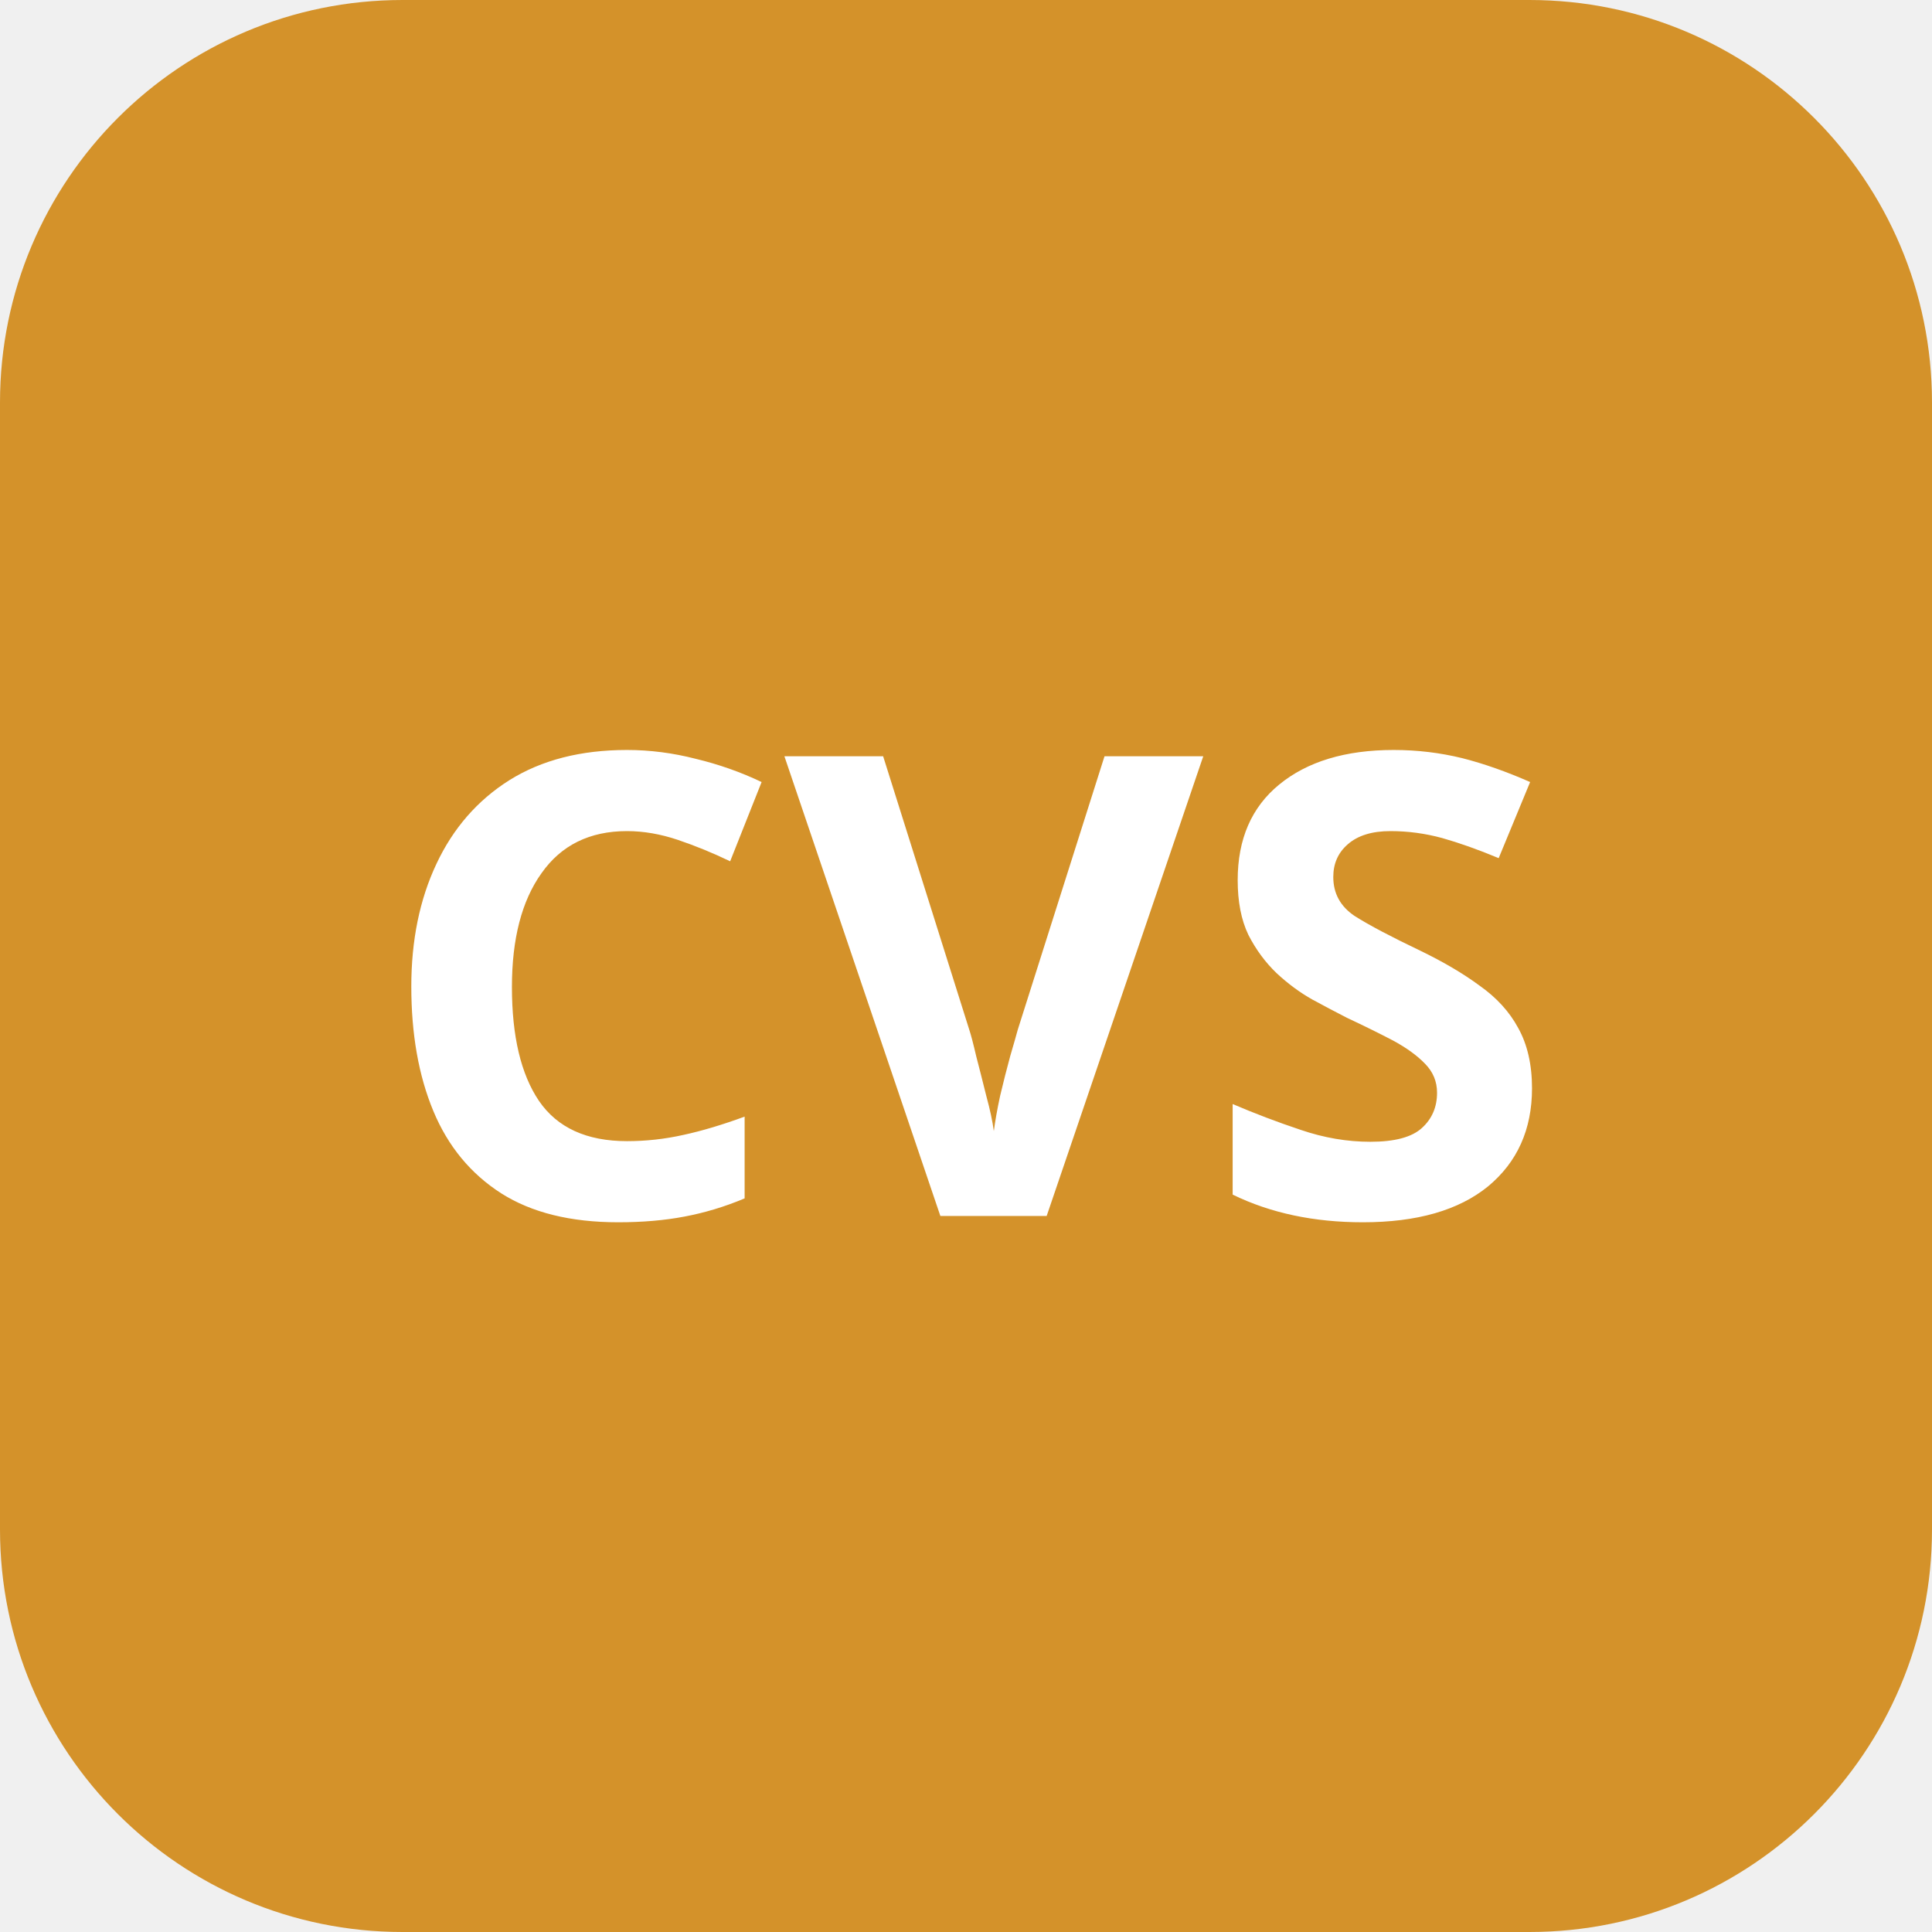
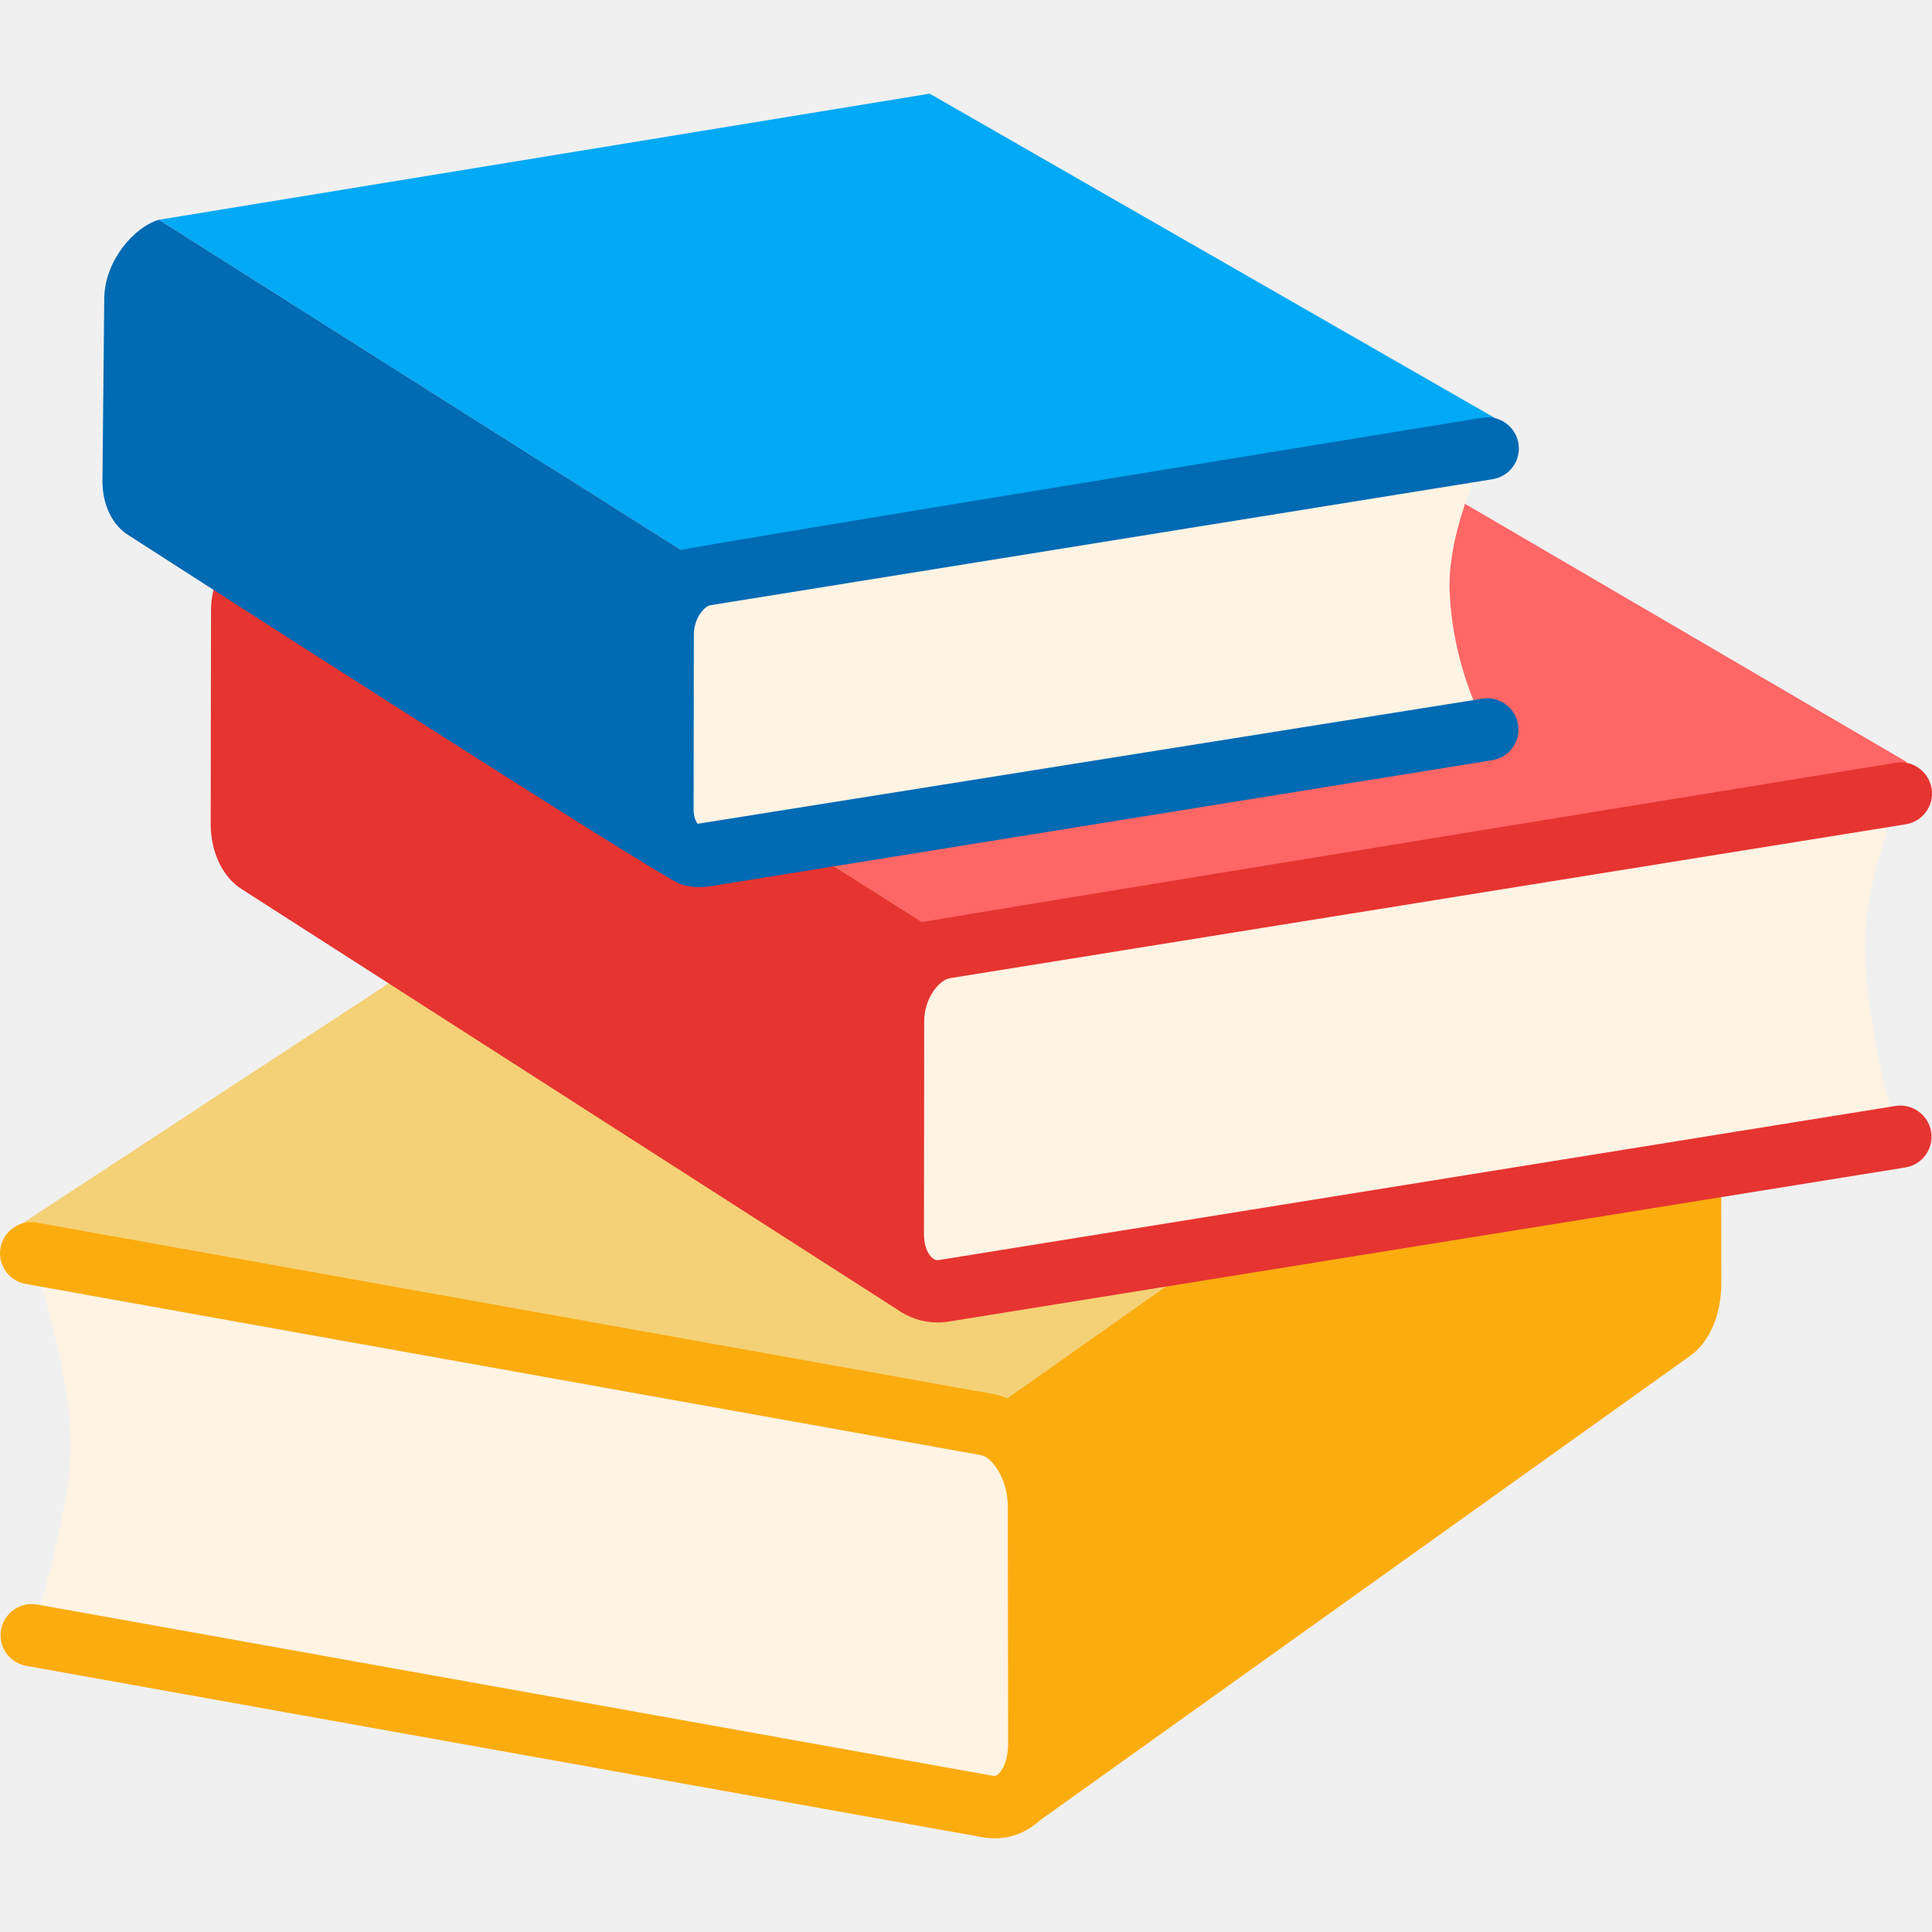
- <svg xmlns="http://www.w3.org/2000/svg" viewBox="0 0 48 48" width="48" height="48">
-   <rect width="48" height="48" rx="10" ry="10" fill="#D4922A" />
-   <text x="24" y="24" font-family="system-ui,sans-serif" font-size="16" font-weight="bold" fill="white" text-anchor="middle" dominant-baseline="central">CVS</text>
+ <svg xmlns="http://www.w3.org/2000/svg" id="fi_5832416" height="512" viewBox="0 0 512 512" width="512">
+   <path id="_x30_7" d="m257.763 377.018 180.646-127.309-249.486-45.403-183.485 120.21z" fill="#f4d177" />
+   <path id="_x30_6" d="m254.246 250.629-180.646-114.388 249.502-40.806 182.34 106.581z" fill="#f66" />
+   <path id="_x30_5" d="m190.004 151.886-147.904-93.645 204.275-33.42 149.921 86.025z" fill="#02a9f4" />
+   <path id="_x30_4" d="m271.295 384.953c-2.5-3.953-5.919-6.711-9.693-7.42l-253.341-45.404s10.855 31.389 10.468 52.275c-.291 16.92-10.323 48.936-10.323 48.936l253.325 45.404c3.774.709 7.193-.824 9.678-3.855 2.483-3.033 4.032-7.549 4.016-12.807l-.08-62.871c-.001-5.258-1.55-10.34-4.05-14.258zm232.453-174.663-253.325 40.791c-3.79.646-7.209 3.113-9.709 6.677-2.5 3.549-4.048 8.081-4.048 12.807l-.064 56.516c-.017 4.742 1.516 8.791 4 11.484 2.483 2.742 5.903 4.113 9.677 3.484l253.341-40.807s-7.274-18.032-9.339-46.629c-1.355-18.726 9.467-44.323 9.467-44.323zm-316.986 16.452 207.389-33.436s-9.113-15.323-9.984-36.613c-.693-16.854 10.097-37.855 10.097-37.855l-207.405 33.419c-3.081.517-5.888 2.549-7.936 5.452-2.049 2.887-3.307 6.597-3.307 10.483l-.064 46.259c-.017 3.854 1.242 7.193 3.274 9.419 2.033 2.227 4.839 3.339 7.936 2.872z" fill="#fff3e4" />
+   <path id="_x30_3" d="m326.301 328.716-59.377 41.846c-1.254-.515-2.546-.908-3.871-1.157l-253.341-45.405c-4.403-.807-8.774 2.186-9.581 6.67-.806 4.492 2.178 8.781 6.678 9.588l253.26 45.389c1.048.201 2.693 1.273 4.258 3.75 1.758 2.742 2.758 6.314 2.758 9.822l.081 62.887c.016 3.072-.79 5.896-2.146 7.549-.968 1.154-1.516 1-1.839.959l-253.324-45.403c-4.387-.814-8.774 2.186-9.581 6.67-.807 4.492 2.178 8.781 6.678 9.588l253.244 45.387c1.146.219 2.274.324 3.387.324 4.446 0 8.65-1.68 12.095-4.826l172.278-123.078c4.936-3.5 8.226-10.613 8.209-19.371l-.039-31.013z" fill="#fbac0f" />
+   <path id="_x30_2" d="m502.313 293.09-253.389 40.814c-.597.121-1.322.104-2.258-.936-1.129-1.242-1.822-3.428-1.807-5.879l.064-56.525c0-2.822.92-5.758 2.549-8.064 1.29-1.83 2.871-3.032 4.258-3.266l253.325-40.791c4.517-.726 7.564-4.959 6.839-9.468-.726-4.5-5.049-7.621-9.451-6.839 0 0-202.579 32.949-258.119 42.209l-33.841-21.428-31.983 5.083-12.613-33.321-92.287-58.438c-7.952 2.338-17.323 13.016-17.678 25.048l-.081 56.952c0 7.855 3.274 14.242 8.209 17.387l173.682 111.373c-.067-.043-.116-.086-.18-.129 3.21 2.346 6.979 3.588 10.903 3.588 1.032 0 2.081-.082 3.129-.258l253.341-40.809c4.517-.725 7.564-4.959 6.839-9.467-.709-4.506-5.08-7.563-9.451-6.836z" fill="#e63431" />
+   <path id="_x30_1" d="m392.845 185.153-207.921 33.153c-.549-.597-1.113-1.911-1.113-3.847l.064-46.267c0-2.032.646-4.104 1.791-5.726.968-1.371 1.984-1.968 2.5-2.057l207.405-33.419c4.517-.726 7.564-4.968 6.839-9.468-.727-4.508-5.064-7.581-9.452-6.839 0 0-210.947 34.306-212.576 35.109l-138.282-87.551c-6.5 1.903-14.177 10.646-14.468 20.484l-.484 48.718c0 6.468 2.678 11.693 6.726 14.274 0 0 140.626 90.616 146.535 92.625 3.25 1.105 6.757.69 7.66.553l207.389-33.436c4.517-.726 7.564-4.968 6.839-9.468-.727-4.508-5.05-7.58-9.452-6.838z" fill="#006ab3" />
</svg>
